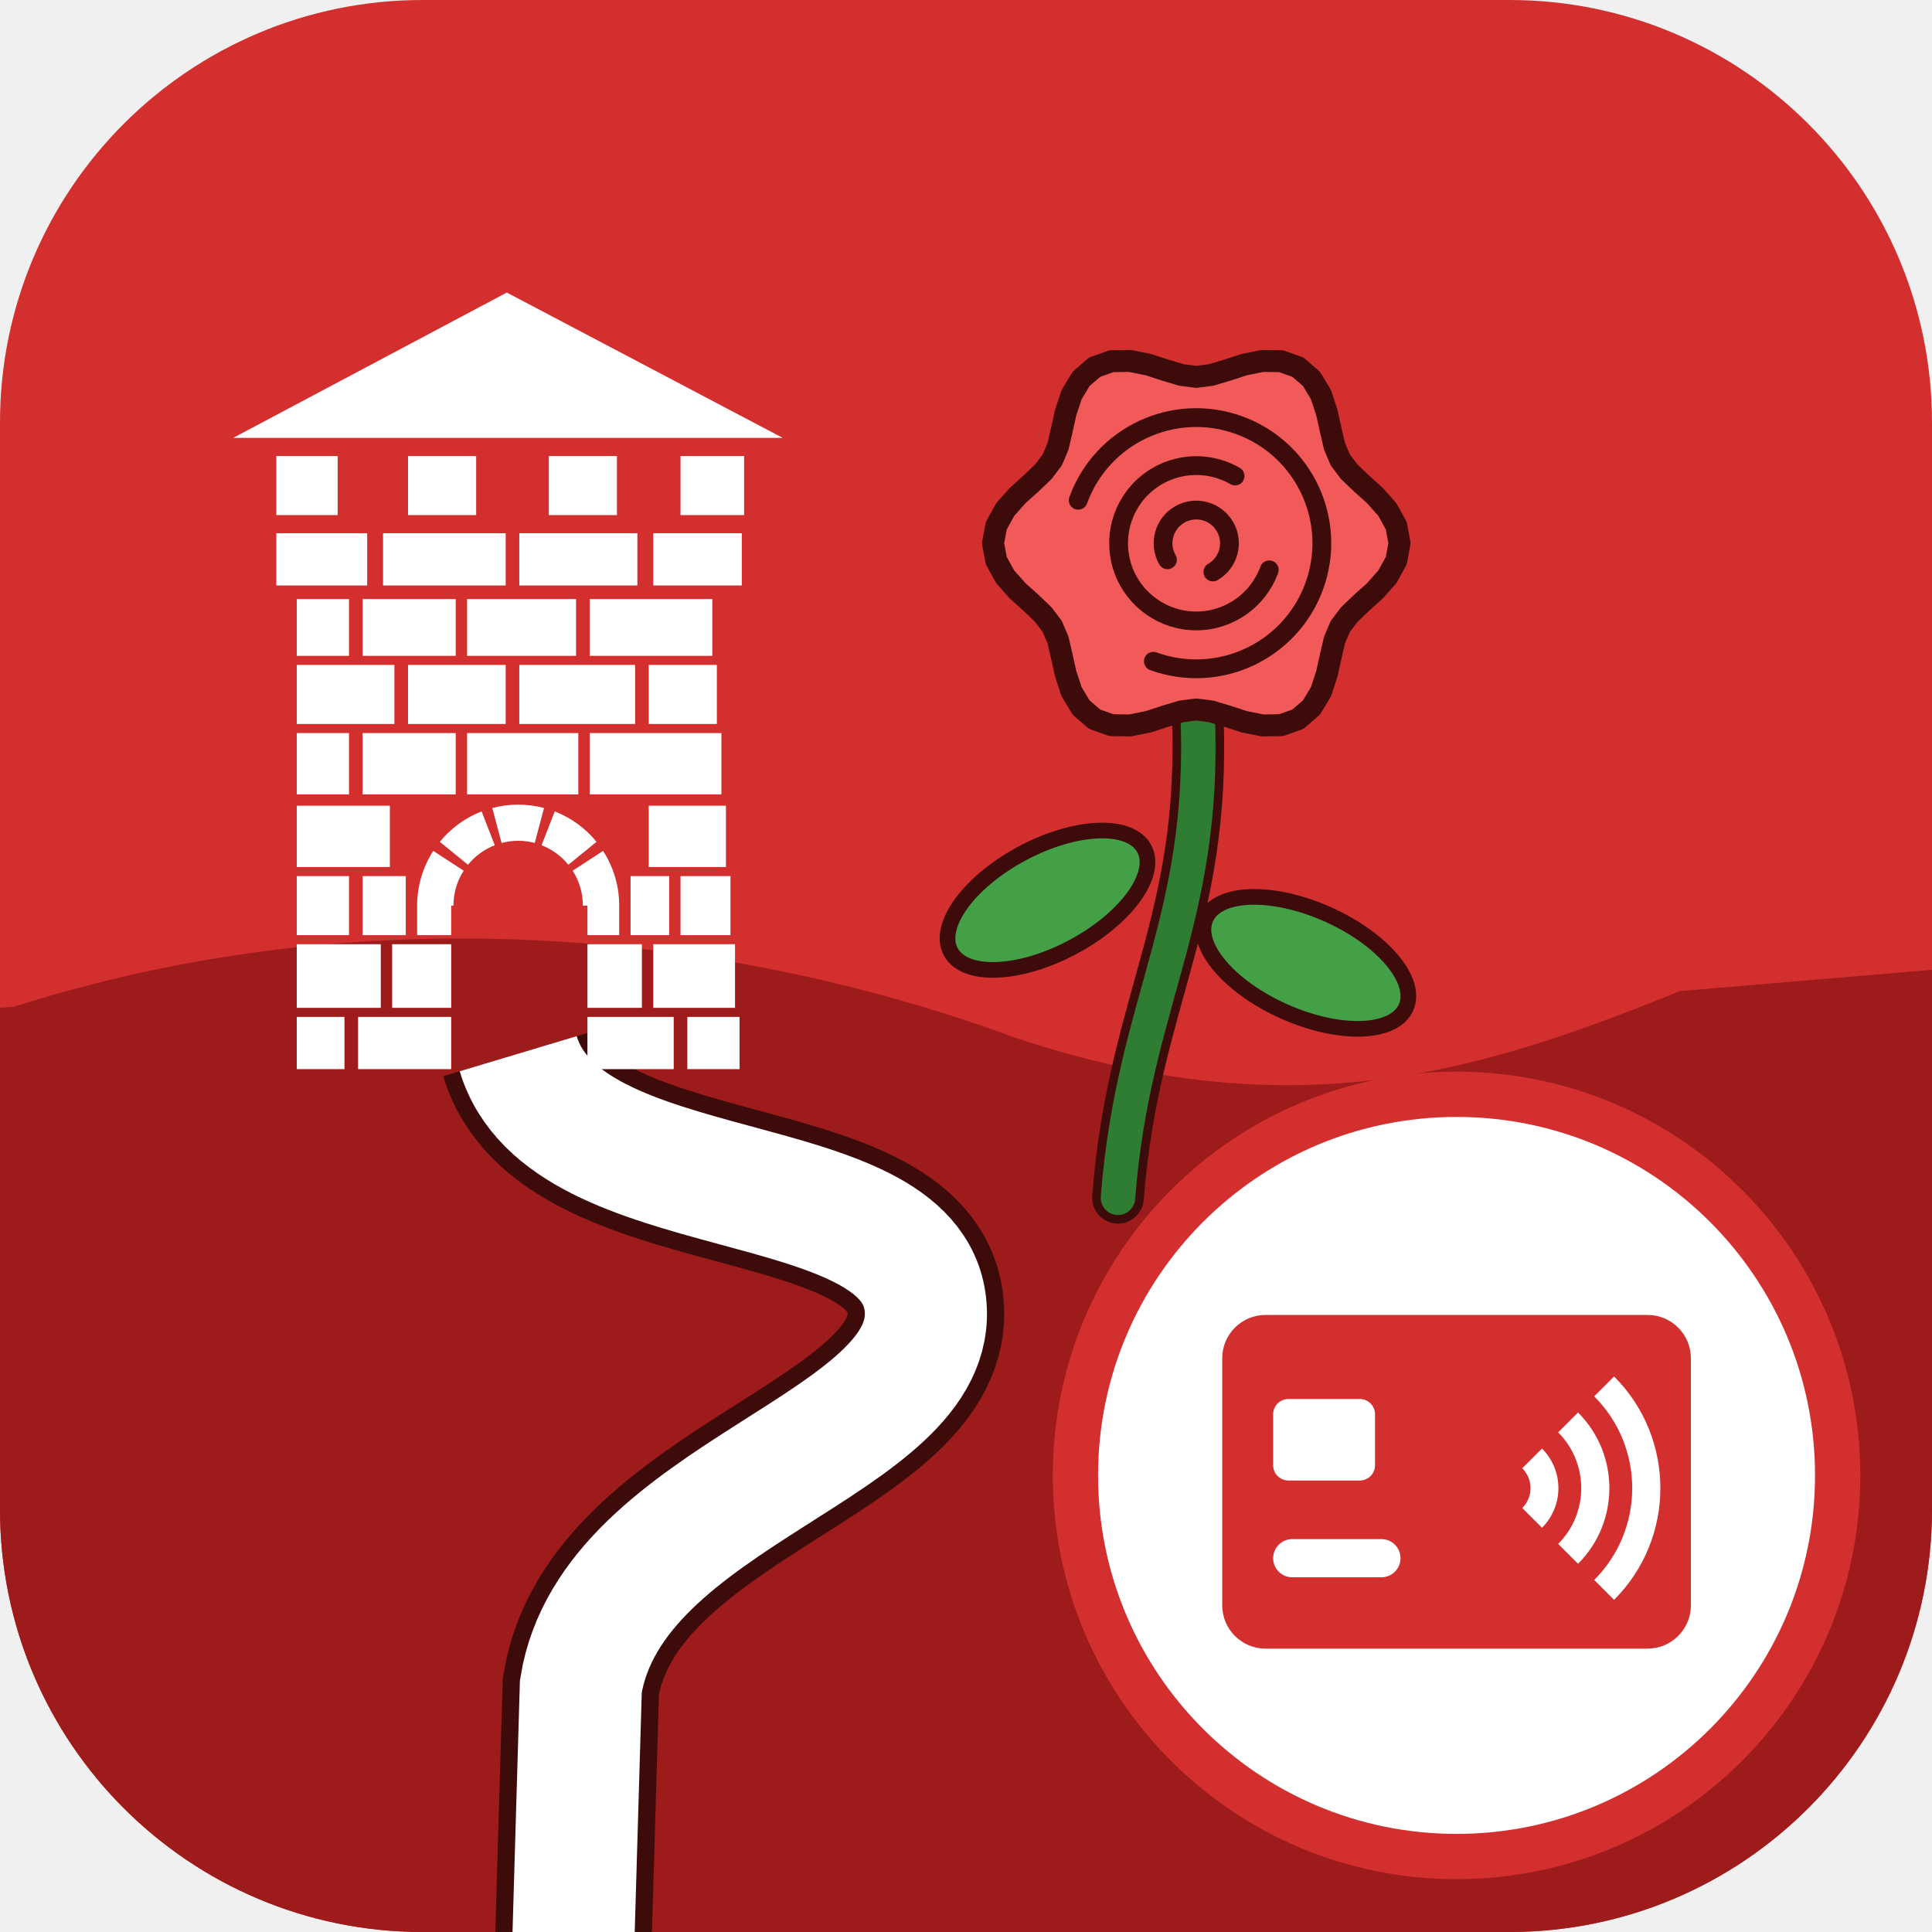
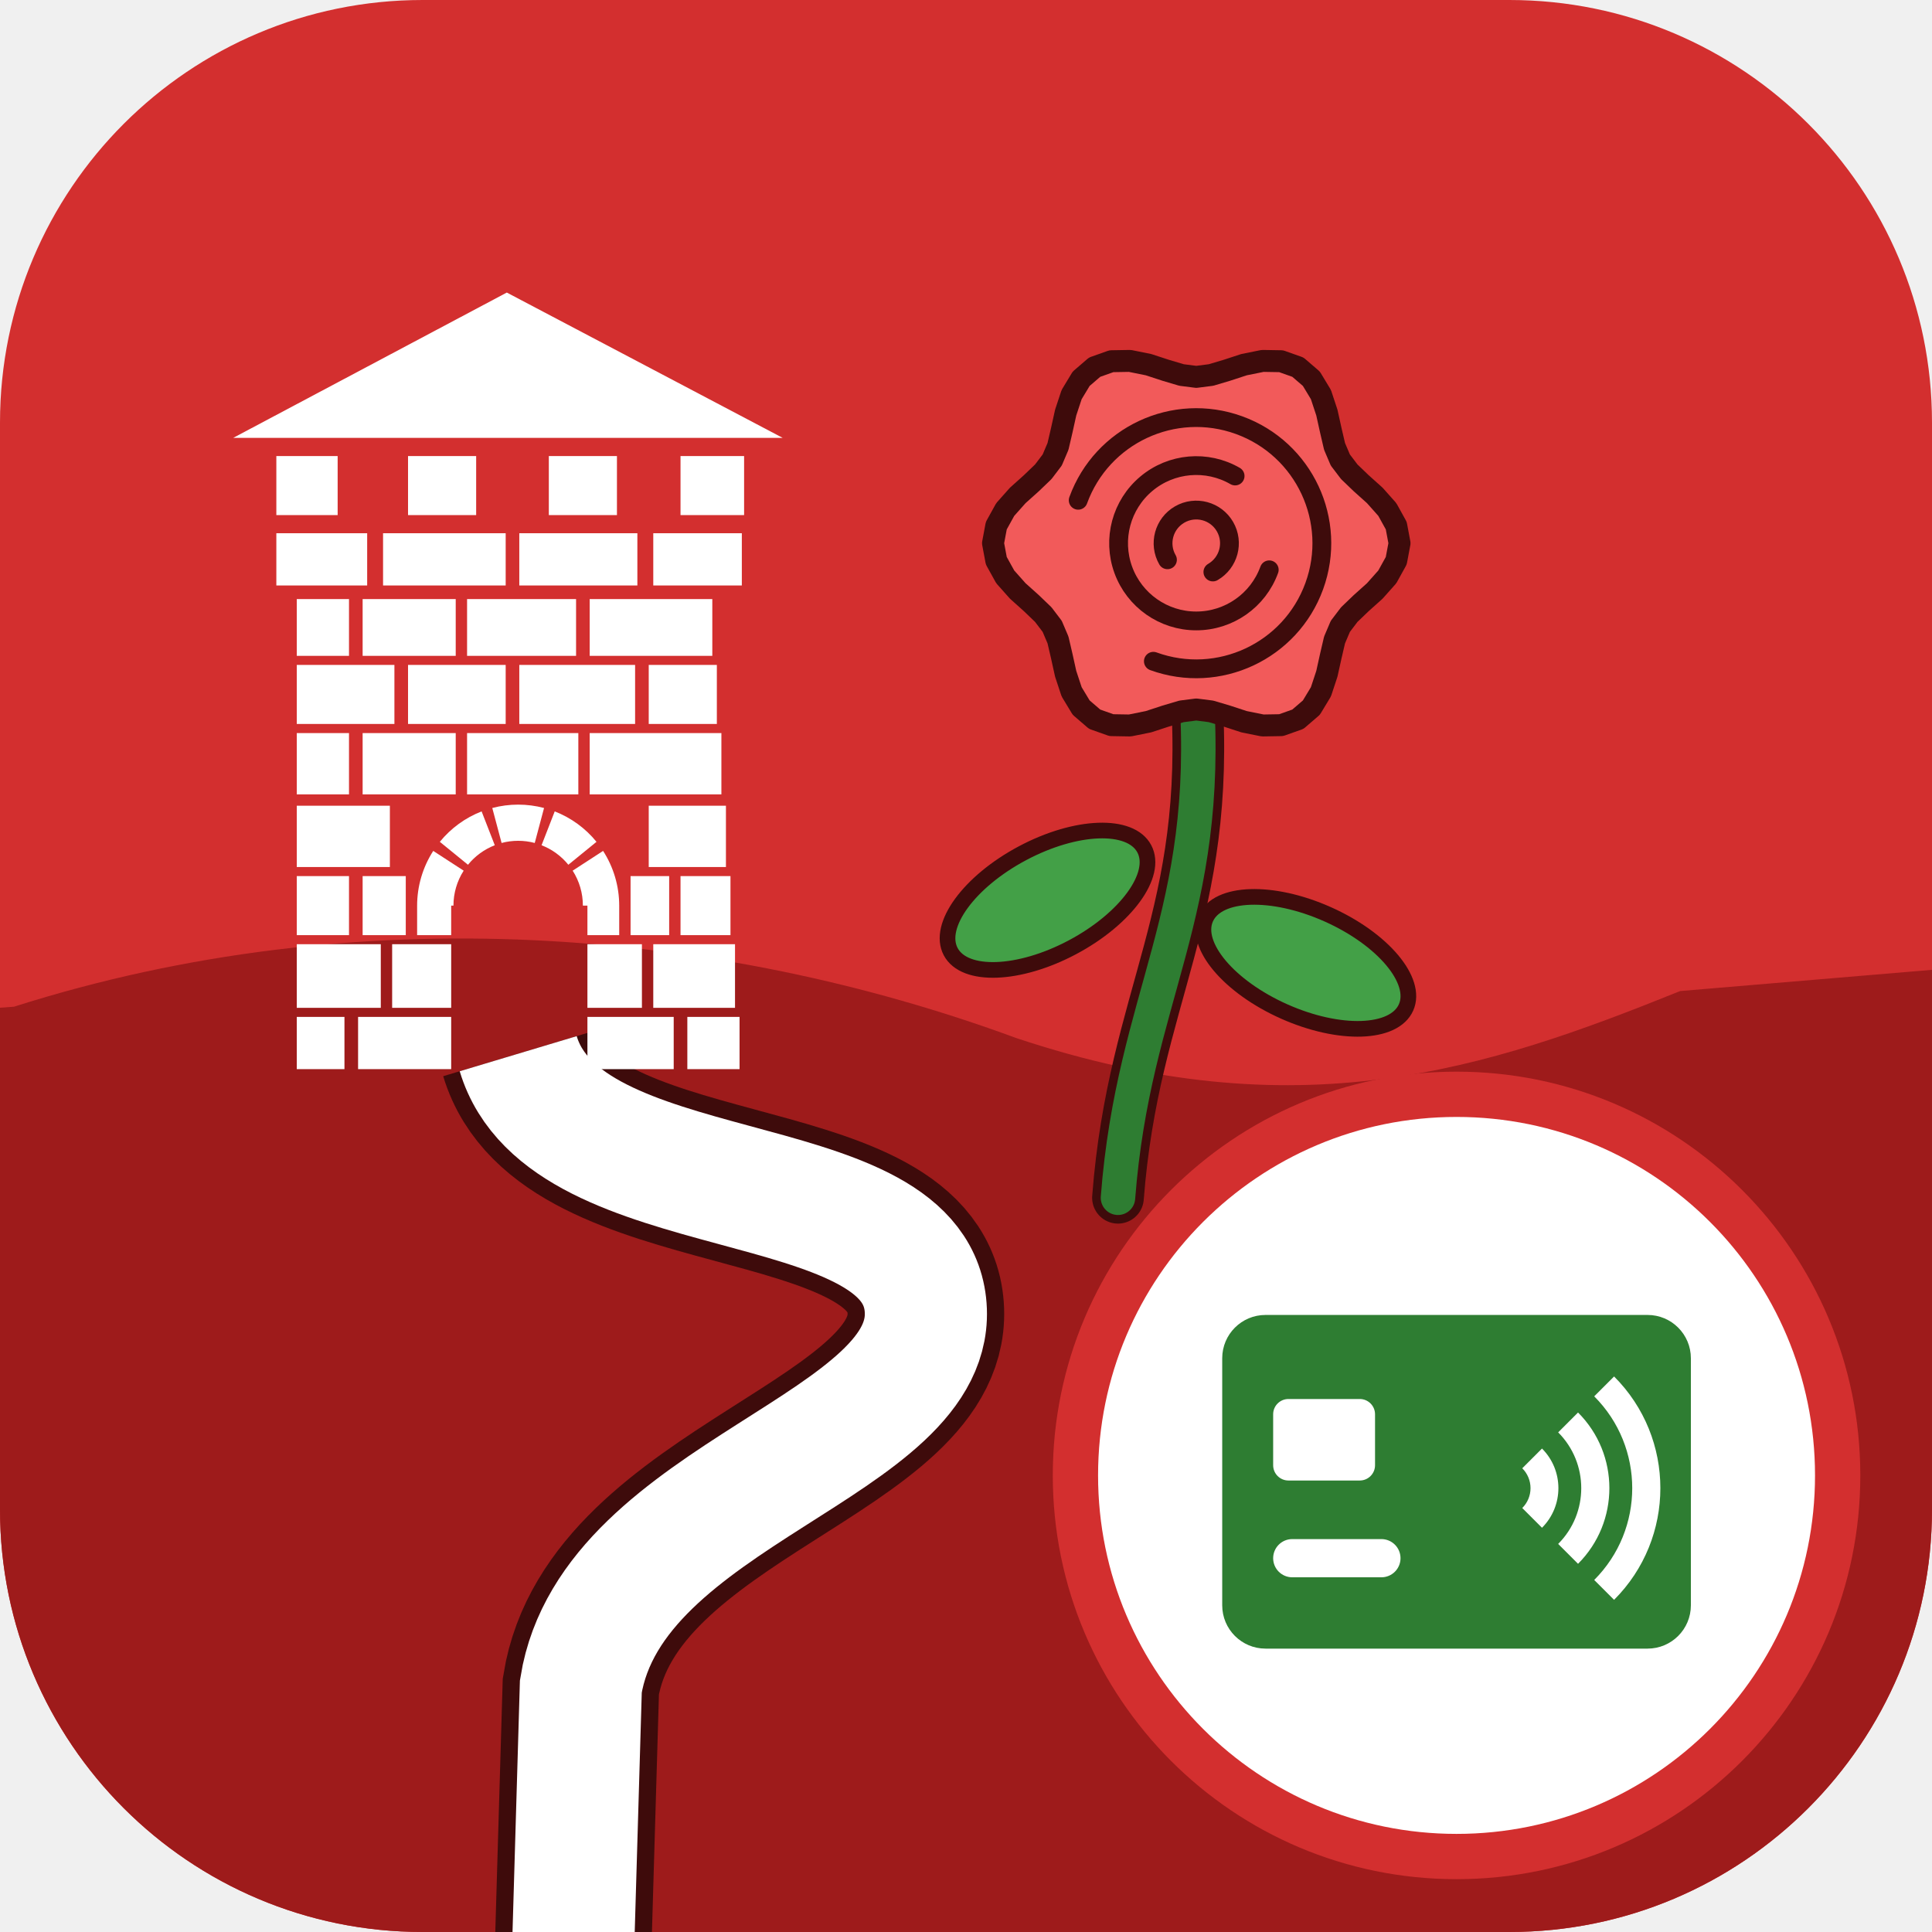
<svg xmlns="http://www.w3.org/2000/svg" viewBox="0 0 1024 1024" width="1024" height="1024">
  <defs>
    <clipPath id="feld">
      <rect width="1024" height="1024" rx="224" />
    </clipPath>
  </defs>
  <g clip-path="url(#feld)">
    <rect width="1024" height="1024" fill="#D32F2F" />
    <g transform="translate(24 14) scale(0.83)">
      <path fill="#9E1B1B" d="M-300 646 L-20 626 C 200 556 430 576 620 646 C 800 706 920 666 1044 616 L1400 586 V1400 H-300 Z" />
      <path d="M302 656 C 332 756 552 726 562 816 C 572 906 362 936 342 1060 L332 1400" fill="none" stroke="#3E0B0B" stroke-width="100" />
      <path d="M302 656 C 332 756 552 726 562 816 C 572 906 362 936 342 1060 L332 1400" fill="none" stroke="#FFFFFF" stroke-width="78" />
      <g transform="translate(93.9 145.3) scale(1.45)">
        <path fill="#FFFFFF" fill-rule="evenodd" d="M138.5 17L18 81H260Z M37 89H64V115H37Z M95 89H125V115H95Z M157 89H187V115H157Z M215 89H243V115H215Z M37 123H77V146H37Z M84 123H138V146H84Z M144 123H196V146H144Z M203 123H242V146H203Z M46 152H69V177H46Z M75 152H116V177H75Z M121 152H169V177H121Z M175 152H229V177H175Z M46 181H89V207H46Z M95 181H138V207H95Z M144 181H195V207H144Z M201 181H231V207H201Z M46 211H69V238H46Z M75 211H116V238H75Z M121 211H170V238H121Z M175 211H233V238H175Z M46 243H87V270H46Z M201 243H235V270H201Z M46 274H69V300H46Z M75 274H94V300H75Z M193 274H210V300H193Z M215 274H237V300H215Z M46 304H83V332H46Z M88 304H114V332H88Z M174 304H198V332H174Z M203 304H239V332H203Z M46 336H67V359H46Z M73 336H114V359H73Z M174 336H212V359H174Z M218 336H241V359H218Z M99 287A44.5 44.5 0 0 1 106.1 262.9L119.5 271.6A28.5 28.5 0 0 0 115 287Z M109 258.9A44.5 44.5 0 0 1 127.4 245.5L133.2 260.4A28.5 28.5 0 0 0 121.4 269Z M132.1 244A44.5 44.5 0 0 1 154.9 244L150.8 259.4A28.5 28.5 0 0 0 136.2 259.4Z M159.6 245.5A44.5 44.5 0 0 1 178 258.9L165.6 269A28.5 28.5 0 0 0 153.8 260.4Z M180.9 262.9A44.5 44.5 0 0 1 188 287L172 287A28.5 28.5 0 0 0 167.5 271.6Z M99 287H114V300H99Z M174 287H188V300H174Z" />
      </g>
      <path d="M735 424 C 745 568 695 618 685 748" fill="none" stroke="#3E0B0B" stroke-width="33" stroke-linecap="round" />
      <path d="M735 424 C 745 568 695 618 685 748" fill="none" stroke="#2E7D32" stroke-width="22" stroke-linecap="round" />
      <ellipse cx="640" cy="558" rx="70" ry="34" transform="rotate(-28 640 558)" fill="#43A047" stroke="#3E0B0B" stroke-width="10" />
      <ellipse cx="805" cy="598" rx="70" ry="34" transform="rotate(24 805 598)" fill="#43A047" stroke="#3E0B0B" stroke-width="10" />
      <path d="M864.8 330.0 L862.7 341.2 L857.0 351.5 L849.0 360.5 L840.3 368.3 L832.7 375.6 L827.0 383.1 L823.3 391.8 L820.9 402.1 L818.4 413.4 L814.6 424.9 L808.5 435.0 L799.9 442.4 L789.2 446.2 L777.4 446.4 L765.5 444.0 L754.5 440.4 L744.4 437.4 L735.0 436.2 L725.6 437.4 L715.5 440.4 L704.5 444.0 L692.6 446.4 L680.8 446.2 L670.1 442.4 L661.5 435.0 L655.4 424.9 L651.6 413.4 L649.1 402.1 L646.7 391.8 L643.0 383.1 L637.3 375.6 L629.7 368.3 L621.0 360.5 L613.0 351.5 L607.3 341.2 L605.2 330.0 L607.3 318.8 L613.0 308.5 L621.0 299.5 L629.7 291.7 L637.3 284.4 L643.0 276.9 L646.7 268.2 L649.1 257.9 L651.6 246.6 L655.4 235.1 L661.5 225.0 L670.1 217.6 L680.8 213.8 L692.6 213.6 L704.5 216.0 L715.5 219.6 L725.6 222.6 L735.0 223.8 L744.4 222.6 L754.5 219.6 L765.5 216.0 L777.4 213.6 L789.2 213.8 L799.9 217.6 L808.5 225.0 L814.6 235.1 L818.4 246.6 L820.9 257.9 L823.3 268.2 L827.0 276.9 L832.7 284.4 L840.3 291.7 L849.0 299.5 L857.0 308.5 L862.7 318.8 L864.8 330.0Z" fill="#F25A5A" stroke="#3E0B0B" stroke-width="14" stroke-linejoin="round" />
      <path d="M659.6 302.6 A80.2 80.2 0 1 1 707.6 405.4" fill="none" stroke="#3E0B0B" stroke-width="12" stroke-linecap="round" />
      <path d="M781.6 347.0 A49.6 49.6 0 1 1 759.8 287.1" fill="none" stroke="#3E0B0B" stroke-width="12" stroke-linecap="round" />
      <path d="M716.6 340.6 A21.2 21.2 0 1 1 745.6 348.4" fill="none" stroke="#3E0B0B" stroke-width="12" stroke-linecap="round" />
    </g>
  </g>
  <circle cx="772" cy="782" r="214" fill="#D32F2F" />
  <circle cx="772" cy="782" r="190" fill="#FFFFFF" />
-   <g transform="translate(637.0 647.0) scale(0.675)" fill="#D32F2F">
+   <g transform="translate(637.0 647.0) scale(0.675)" fill="#2E7D32">
    <path fill-rule="evenodd" d="M50 74 H350 A34 34 0 0 1 384 108 V302 A34 34 0 0 1 350 336 H50 A34 34 0 0 1 16 302 V108 A34 34 0 0 1 50 74 Z M68 140 H124 A12 12 0 0 1 136 152 V192 A12 12 0 0 1 124 204 H68 A12 12 0 0 1 56 192 V152 A12 12 0 0 1 68 140 Z M71 250 H141 A15 15 0 0 1 156 265 V265 A15 15 0 0 1 141 280 H71 A15 15 0 0 1 56 265 V265 A15 15 0 0 1 71 250 Z M267.1 178.9 A44 44 0 0 1 267.1 241.1 L251.6 225.6 A22 22 0 0 0 251.6 194.4 Z M295.4 150.6 A84 84 0 0 1 295.4 269.4 L279.8 253.8 A62 62 0 0 0 279.8 166.2 Z M323.7 122.3 A124 124 0 0 1 323.7 297.7 L308.1 282.1 A102 102 0 0 0 308.1 137.9 Z" />
  </g>
</svg>
